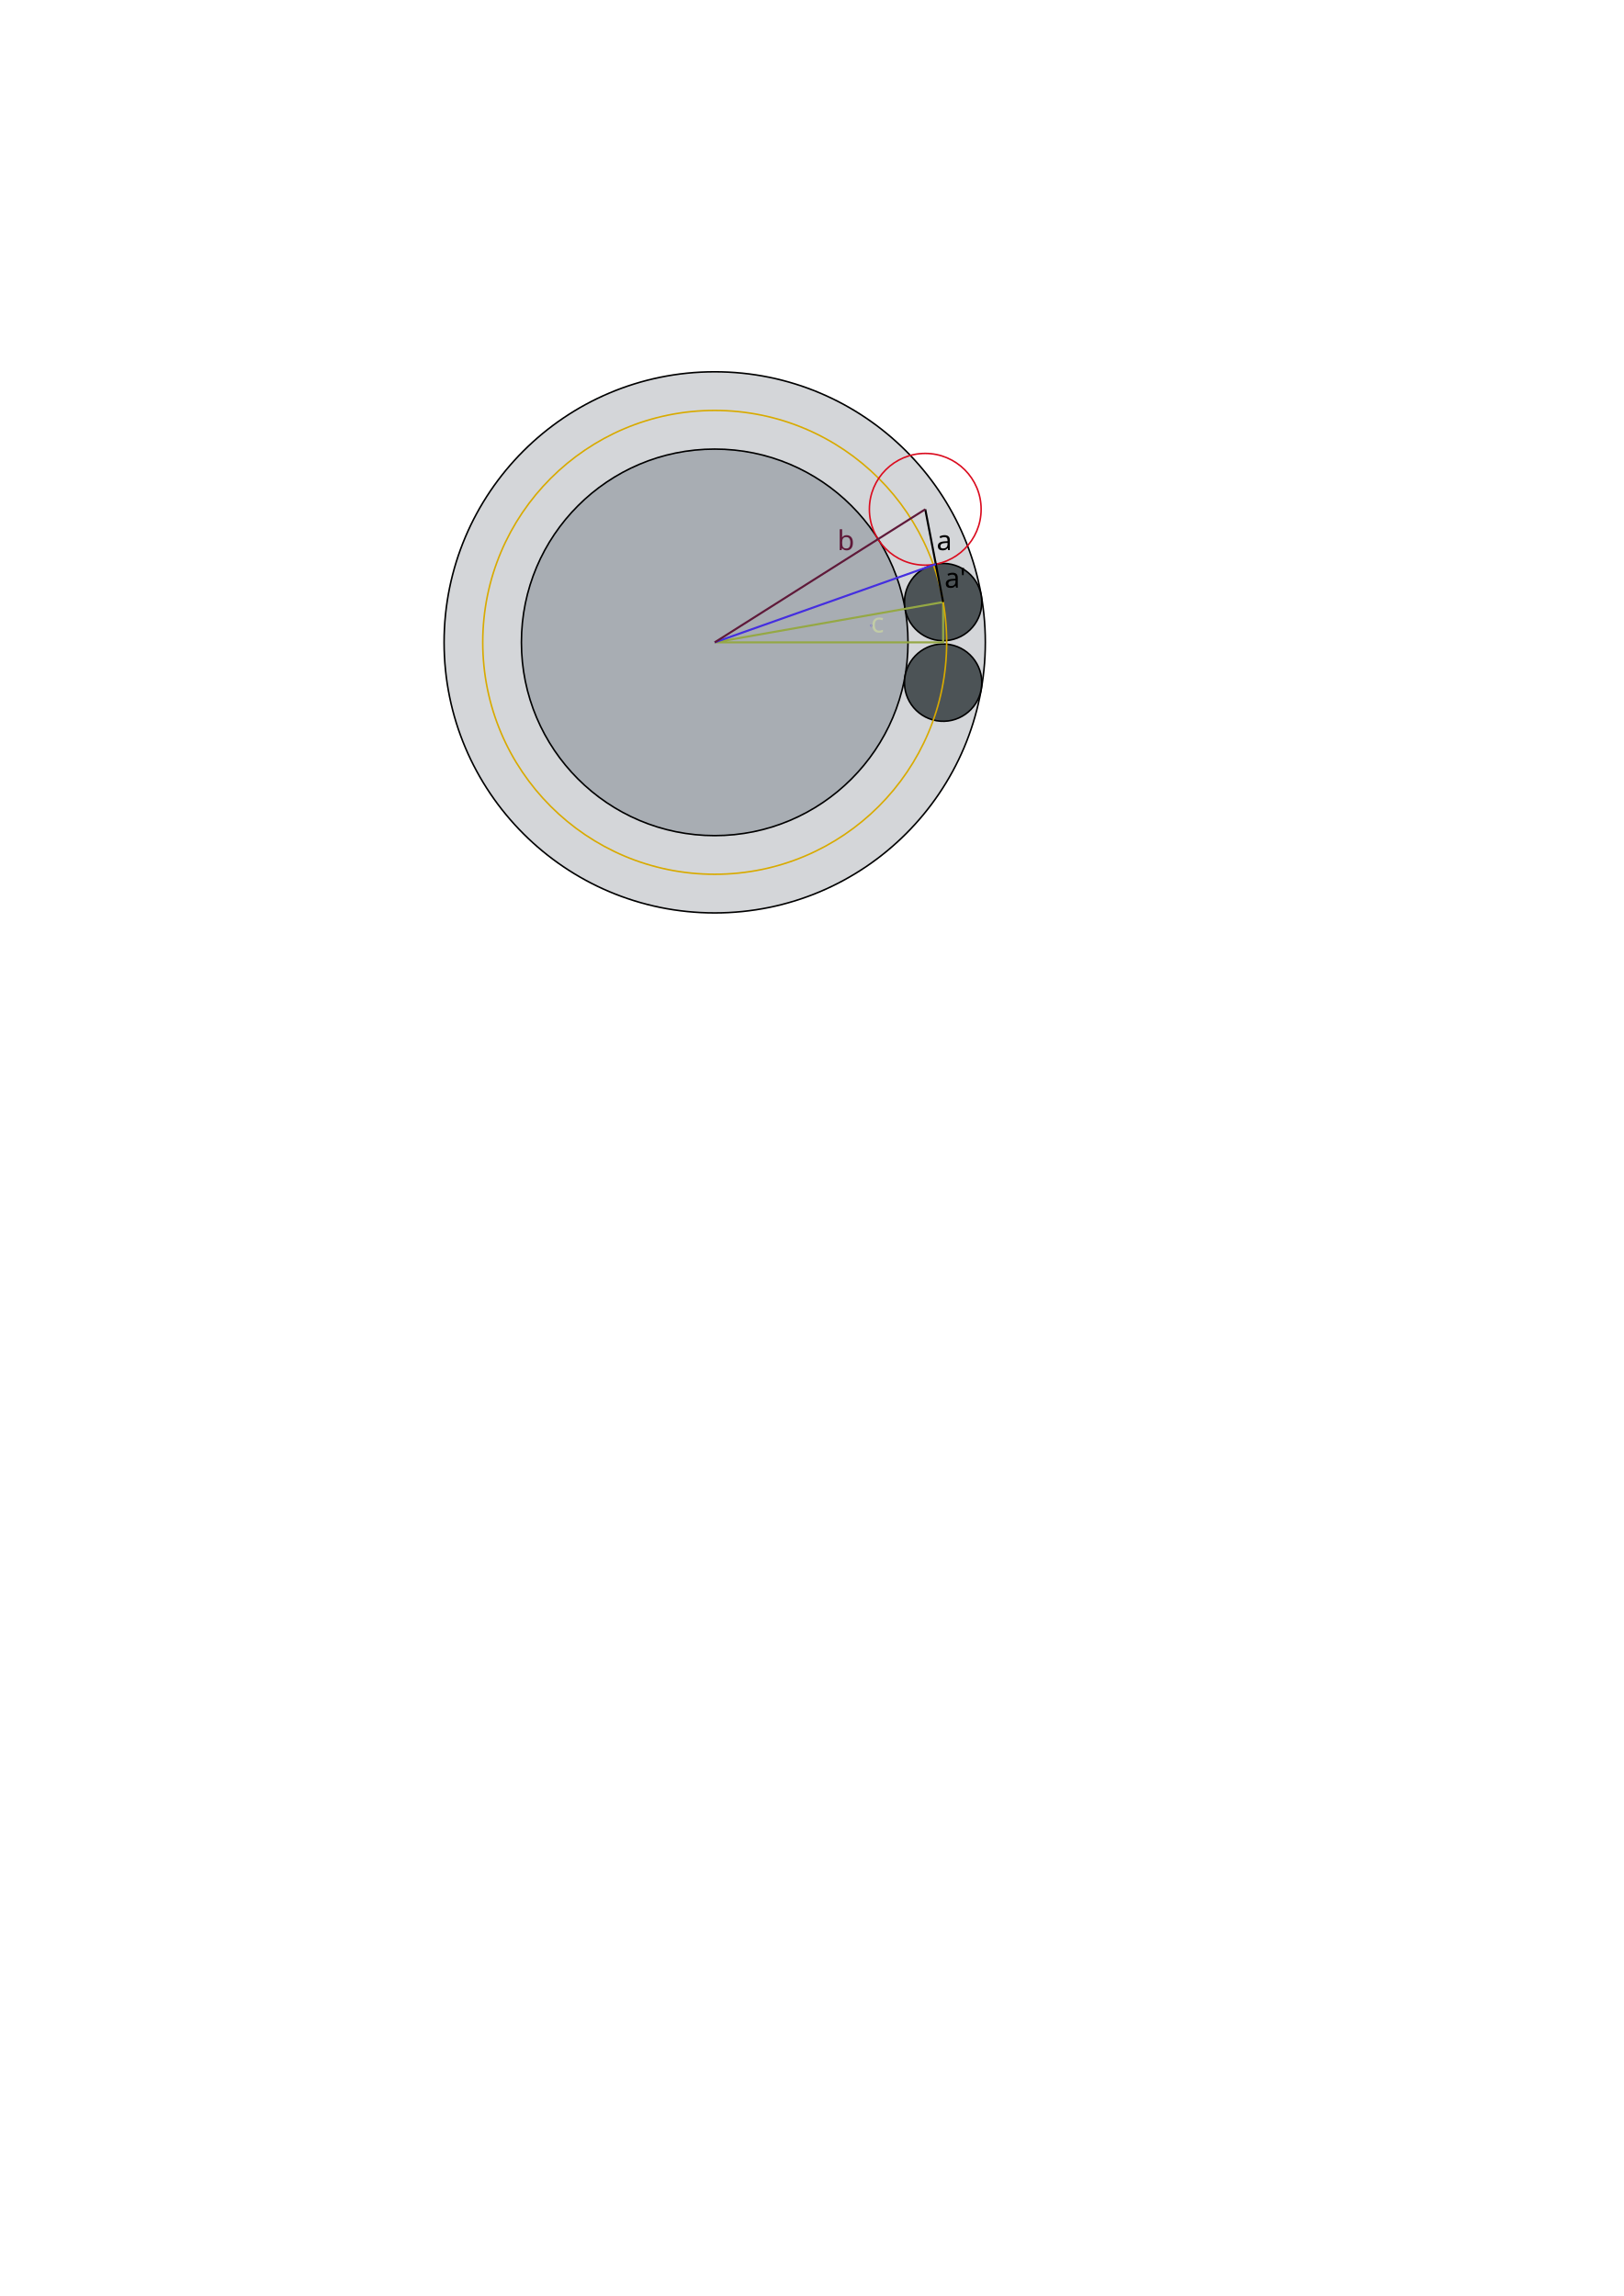
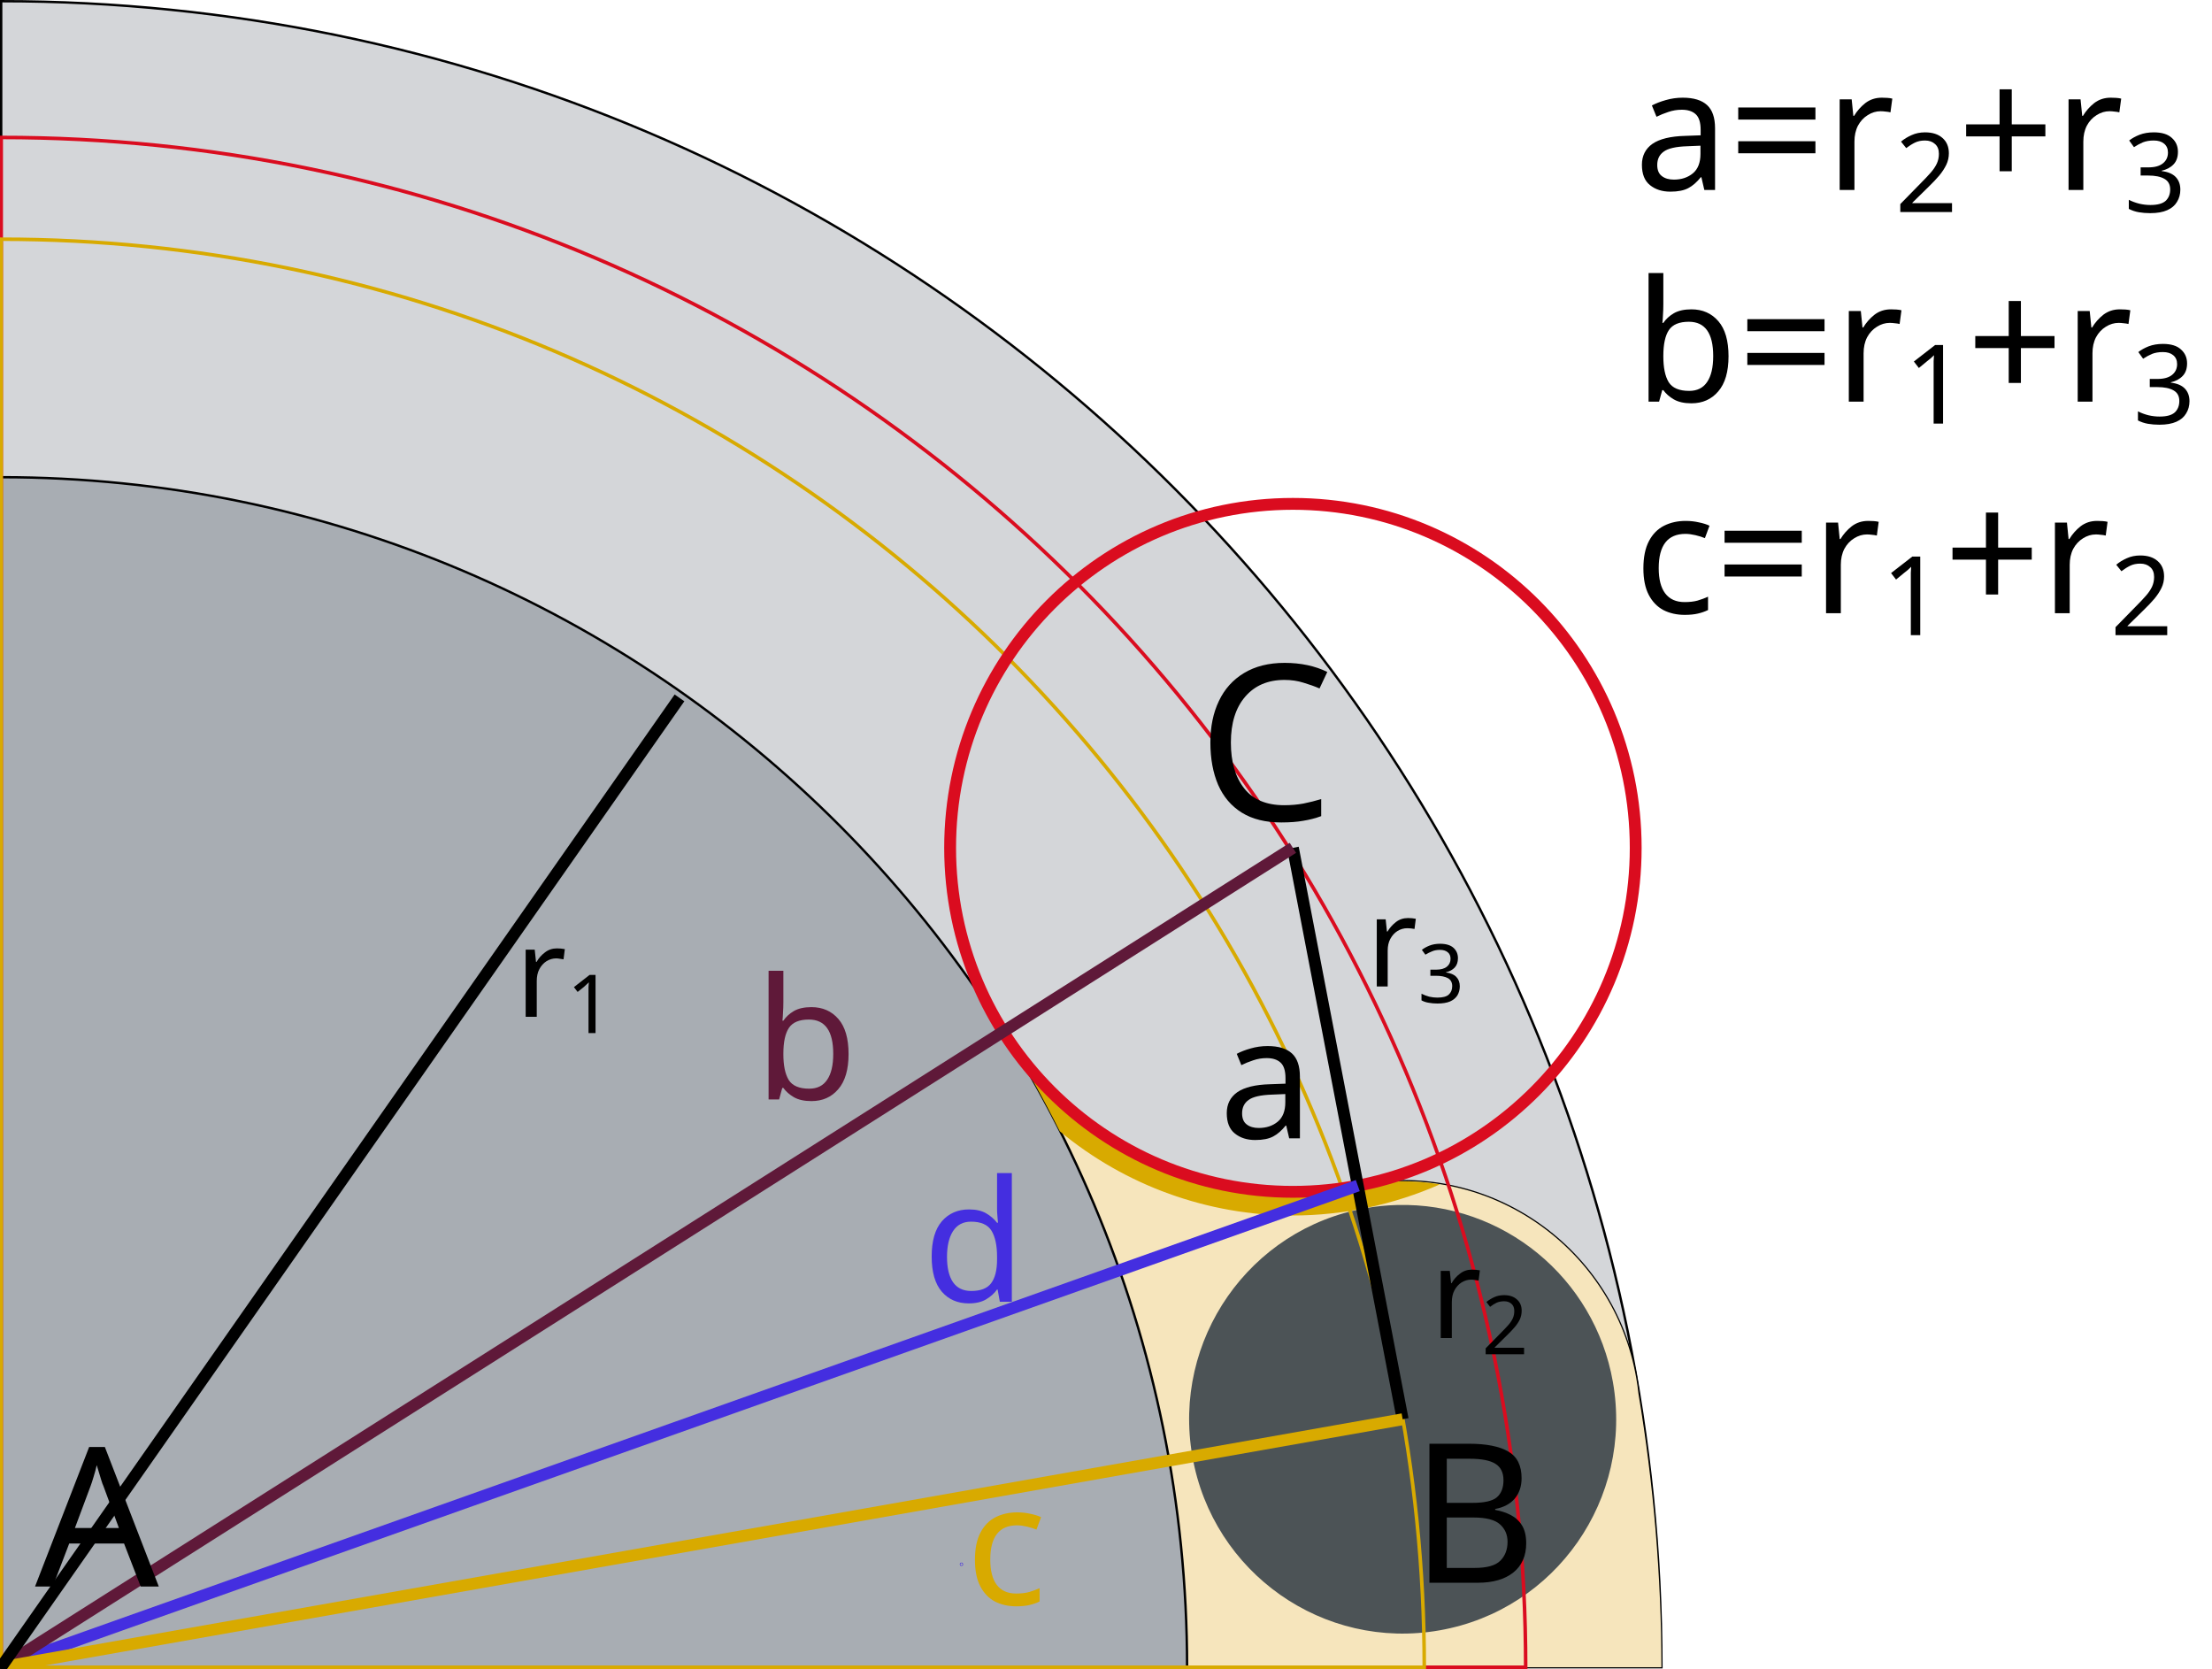
- <svg xmlns="http://www.w3.org/2000/svg" width="210mm" height="297mm" viewBox="0 0 210 297" version="1.1" id="svg5">
+ <svg xmlns="http://www.w3.org/2000/svg" width="186.825mm" height="140.921mm" viewBox="0 0 186.825 140.921" version="1.1" id="svg5">
  <defs id="defs2" />
-   <g id="layer1">
-     <circle style="fill:#d4d6d9;stroke:#000000;stroke-width:0.2;stroke-dasharray:none;stop-color:#000000" id="path905" cx="92.436" cy="83.092" r="35" />
-     <circle style="fill:#a8adb3;stroke:#000000;stroke-width:0.2;stroke-dasharray:none;stop-color:#000000" id="path234" cx="92.436" cy="83.092" r="25" />
-     <circle style="fill:#4c5356;stroke:#000000;stroke-width:0.2;stroke-dasharray:none;stop-color:#000000" id="path845" cx="135.46" cy="65.778" r="5" transform="rotate(10)" />
-     <circle style="fill:#4c5356;stroke:#000000;stroke-width:0.2;stroke-dasharray:none;stop-color:#000000" id="circle903" cx="106.603" cy="97.881" r="5" transform="rotate(-10)" />
-     <path style="fill:none;stroke:#95a844;stroke-width:0.265px;stroke-linecap:butt;stroke-linejoin:miter;stroke-opacity:1" d="m 92.436,83.092 29.544,-5.209 v 5.209 H 92.436 v 0" id="path2784" />
-     <circle style="fill:none;stroke:#d8aa00;stroke-width:0.2;stroke-dasharray:none;stop-color:#000000" id="path2838" cx="92.436" cy="83.092" r="30" />
-     <circle style="fill:none;stroke:#da0c1f;stroke-width:0.2;stroke-dasharray:none;stop-color:#000000" id="path10984" cx="119.667" cy="65.879" r="7.226" />
-     <path style="fill:none;stroke:#000000;stroke-width:0.265px;stroke-linecap:butt;stroke-linejoin:miter;stroke-opacity:1" d="m 119.667,65.879 2.314,12.004" id="path11714" />
-     <path style="fill:none;stroke:#442ee0;stroke-width:0.265px;stroke-linecap:butt;stroke-linejoin:miter;stroke-opacity:1" d="M 121.034,72.974 92.436,83.092" id="path19771" />
-     <circle id="path27148" style="fill:#95a844;stroke:#442ee0;stroke-width:0.265" cx="112.679" cy="80.929" r="0.003" />
-     <text xml:space="preserve" style="font-size:3.556px;line-height:1.25;font-family:'VWAG TheSans';-inkscape-font-specification:'VWAG TheSans';stroke-width:0.265;fill:#c2cca6" x="112.628" y="81.812" id="text27152">
-       <tspan id="tspan27150" style="stroke-width:0.265;fill:#c2cca6" x="112.628" y="81.812">c</tspan>
+   <g id="layer1" transform="translate(-22.27618,4.853278)">
+     <path id="path18284" style="fill:#f6e5bc;stroke:none;stroke-width:0.265px;stroke-linecap:butt;stroke-linejoin:miter;stroke-opacity:1" d="M 107.356 82.749 A 100.161 100.493 0 0 1 121.008 118.466 L 121.016 118.487 L 121.021 118.54 A 100.161 100.493 0 0 1 122.537 135.937 L 162.601 135.937 A 140.225 140.691 0 0 0 160.658 112.829 A 20.032 20.099 8.7799472e-05 0 0 160.472 111.507 A 20.032 20.099 8.7799472e-05 0 0 137.266 95.204 A 20.032 20.099 8.7799472e-05 0 0 136.955 95.271 L 136.954 95.266 L 136.921 95.252 A 28.952 29.048 0 0 1 131.475 95.791 A 28.952 29.048 0 0 1 107.356 82.749 z M 140.305 96.999 A 17.99 18.01 35 0 1 158.469 111.861 A 17.99 18.01 35 0 1 143.86 132.725 A 17.99 18.01 35 0 1 123.02 118.132 A 17.99 18.01 35 0 1 137.629 97.269 A 17.99 18.01 35 0 1 140.305 96.999 z " />
+     <path id="path905" style="fill:#d4d6d9;stroke:#000000;stroke-width:0.2;stroke-dasharray:none;stop-color:#000000" d="M 22.376,-4.753 V 119.984 c 0,8.838 7.092,15.953 15.901,15.953 H 162.601 A 140.225,140.691 0 0 0 22.376,-4.753 Z" />
+     <g id="g18541">
+       <ellipse style="fill:#4c5356;stroke:#000000;stroke-width:0.2;stroke-dasharray:none;stop-color:#000000" id="circle903" cx="118.715" cy="137.757" transform="matrix(0.984709,-0.1742072,0.1730908,0.9849059,0,0)" rx="20.034" ry="20.097" />
+       <path id="path18411" style="fill:#f6e5bc;stroke:none;stroke-width:0.265px;stroke-linecap:butt;stroke-linejoin:miter;stroke-opacity:1" d="M 107.356 82.749 A 100.161 100.493 0 0 1 121.008 118.466 L 121.016 118.487 L 121.021 118.54 A 100.161 100.493 0 0 1 122.537 135.937 L 162.601 135.937 A 140.225 140.691 0 0 0 160.658 112.829 A 20.032 20.099 8.7799472e-05 0 0 160.472 111.507 A 20.032 20.099 8.7799472e-05 0 0 137.266 95.204 A 20.032 20.099 8.7799472e-05 0 0 136.955 95.271 L 136.954 95.266 L 136.921 95.252 A 28.952 29.048 0 0 1 131.475 95.791 A 28.952 29.048 0 0 1 107.356 82.749 z M 140.294 96.904 A 18.099 18.032 89.004 0 1 158.502 111.855 A 18.099 18.032 89.004 0 1 143.877 132.82 A 18.099 18.032 89.004 0 1 122.986 118.139 A 18.099 18.032 89.004 0 1 137.612 97.173 A 18.099 18.032 89.004 0 1 140.294 96.904 z " />
+     </g>
+     <path id="path234" style="fill:#a8adb3;stroke:#000000;stroke-width:0.2;stroke-dasharray:none;stop-color:#000000" d="M 22.376,35.444 V 135.937 H 122.537 A 100.161,100.493 0 0 0 22.376,35.444 Z" />
+     <path id="path18196" style="fill:none;stroke:#da0c1f;stroke-width:0.3;stroke-dasharray:none;stop-color:#000000" d="M 22.378,6.754 V 135.937 H 151.134 A 128.757,129.185 0 0 0 22.378,6.754 Z" />
+     <path id="path2838" style="fill:none;stroke:#d8aa00;stroke-width:0.3;stroke-dasharray:none;stop-color:#000000" d="M 22.378,15.346 V 135.937 H 142.57 A 120.193,120.592 0 0 0 22.378,15.346 Z" />
+     <path id="ellipse18406" style="fill:#d8aa00;stroke:none;stroke-width:1;stroke-dasharray:none;stop-color:#000000" d="M 107.356 82.749 A 100.161 100.493 0 0 1 111.782 90.678 A 30.952 31.048 0 0 0 131.475 97.792 A 30.952 31.048 0 0 0 143.892 95.16 A 20.032 20.099 8.7799472e-05 0 0 137.266 95.204 A 20.032 20.099 8.7799472e-05 0 0 136.955 95.271 L 136.954 95.266 L 136.921 95.252 A 28.952 29.048 0 0 1 131.475 95.791 A 28.952 29.048 0 0 1 107.356 82.749 z " />
+     <ellipse style="fill:none;stroke:#da0c1f;stroke-width:1;stroke-dasharray:none;stop-color:#000000" id="path10984" cx="131.475" cy="66.744" rx="28.952" ry="29.048" />
+     <path style="fill:none;stroke:#000000;stroke-width:1;stroke-linecap:butt;stroke-linejoin:miter;stroke-opacity:1;stroke-dasharray:none" d="m 131.475,66.744 9.27,48.253" id="path11714" />
+     <path style="fill:none;stroke:#442ee0;stroke-width:1;stroke-linecap:butt;stroke-linejoin:miter;stroke-opacity:1;stroke-dasharray:none" d="M 136.954,95.266 22.377,135.938" id="path19771" />
+     <ellipse id="path27148" style="fill:#95a844;stroke:#442ee0;stroke-width:0.265" cx="103.481" cy="127.244" rx="0.013" ry="0.013" />
+     <text xml:space="preserve" style="font-size:14.271px;line-height:1.25;font-family:'VWAG TheSans';-inkscape-font-specification:'VWAG TheSans';fill:#d8aa00;stroke-width:0.265" x="104.012" y="130.434" id="text27152" transform="scale(0.9983441,1.001659)">
+       <tspan id="tspan27150" style="fill:#d8aa00;stroke-width:0.265" x="104.012" y="130.434">c</tspan>
    </text>
-     <text xml:space="preserve" style="font-size:3.556px;line-height:1.25;font-family:'VWAG TheSans';-inkscape-font-specification:'VWAG TheSans';fill:#000000;stroke-width:0.265" x="121.142" y="71.163" id="text27206">
-       <tspan id="tspan27204" style="fill:#000000;stroke-width:0.265" x="121.142" y="71.163">a</tspan>
+     <text xml:space="preserve" style="font-size:14.271px;line-height:1.25;font-family:'VWAG TheSans';-inkscape-font-specification:'VWAG TheSans';fill:#000000;stroke-width:0.265" x="160.562" y="11.174" id="text27206" transform="scale(0.9983441,1.001659)">
+       <tspan id="tspan27204" style="fill:#000000;stroke-width:0.265" x="160.562" y="11.174">a=r<tspan style="font-size:65%;baseline-shift:sub" id="tspan18270">2</tspan>+r<tspan style="font-size:65%;baseline-shift:sub" id="tspan18268">3</tspan>
+       </tspan>
+       <tspan style="fill:#000000;stroke-width:0.265" x="160.562" y="29.013" id="tspan18272">b=r<tspan style="font-size:65%;baseline-shift:sub" id="tspan18276">1</tspan>+r<tspan style="font-size:65%;baseline-shift:sub" id="tspan18274">3</tspan>
+       </tspan>
+       <tspan style="fill:#000000;stroke-width:0.265" x="160.562" y="46.851" id="tspan18278">c=r<tspan style="font-size:65%;baseline-shift:sub" id="tspan18282">1</tspan>+r<tspan style="font-size:65%;baseline-shift:sub" id="tspan18280">2</tspan>
+       </tspan>
    </text>
-     <text xml:space="preserve" style="font-size:3.556px;line-height:1.25;font-family:'VWAG TheSans';-inkscape-font-specification:'VWAG TheSans';fill:#000000;stroke-width:0.265" x="122.167" y="76.025" id="text27210">
-       <tspan id="tspan27208" style="fill:#000000;stroke-width:0.265" x="122.167" y="76.025">a'</tspan>
+     <text xml:space="preserve" style="font-size:14.271px;line-height:1.25;font-family:'VWAG TheSans';-inkscape-font-specification:'VWAG TheSans';fill:#5f1939;stroke-width:0.265" x="86.116" y="87.84" id="text27940" transform="scale(0.9983441,1.001659)">
+       <tspan id="tspan27938" style="fill:#5f1939;stroke-width:0.265" x="86.116" y="87.84">b</tspan>
    </text>
-     <text xml:space="preserve" style="font-size:3.556px;line-height:1.25;font-family:'VWAG TheSans';-inkscape-font-specification:'VWAG TheSans';fill:#5f1939;stroke-width:0.265" x="108.31" y="71.163" id="text27940">
-       <tspan id="tspan27938" style="fill:#5f1939;stroke-width:0.265" x="108.31" y="71.163">b</tspan>
+     <path style="fill:none;stroke:#5f1939;stroke-width:1;stroke-linecap:butt;stroke-linejoin:miter;stroke-opacity:1;stroke-dasharray:none" d="M 131.475,66.744 22.377,135.938" id="path27942" />
+     <path style="fill:none;stroke:#d8aa00;stroke-width:1;stroke-linecap:butt;stroke-linejoin:miter;stroke-opacity:1;stroke-dasharray:none" d="M 22.377,135.938 140.744,114.997" id="path17399" />
+     <text xml:space="preserve" style="font-size:10.566px;line-height:1.25;font-family:'VWAG TheSans';-inkscape-font-specification:'VWAG TheSans';stroke-width:0.265" x="65.893" y="80.875" id="text17403" transform="scale(0.9983441,1.001659)">
+       <tspan id="tspan17401" x="65.893" y="80.875" style="stroke-width:0.265">r<tspan style="font-size:6.868px;baseline-shift:sub;stroke-width:0.265" id="tspan17405">1</tspan>
+       </tspan>
    </text>
-     <path style="fill:none;stroke:#5f1939;stroke-width:0.265px;stroke-linecap:butt;stroke-linejoin:miter;stroke-opacity:1" d="M 119.667,65.879 92.436,83.092" id="path27942" />
+     <text xml:space="preserve" style="font-size:10.566px;line-height:1.25;font-family:'VWAG TheSans';-inkscape-font-specification:'VWAG TheSans';stroke-width:0.265" x="143.308" y="107.955" id="text17411" transform="scale(0.9983441,1.001659)">
+       <tspan id="tspan17409" x="143.308" y="107.955" style="stroke-width:0.265">r<tspan style="font-size:6.868px;baseline-shift:sub;stroke-width:0.265" id="tspan17413">2</tspan>
+       </tspan>
+     </text>
+     <text xml:space="preserve" style="font-style:normal;font-variant:normal;font-weight:normal;font-stretch:normal;font-size:14.271px;line-height:1.25;font-family:'VWAG TheSans';-inkscape-font-specification:'VWAG TheSans';font-variant-ligatures:normal;font-variant-position:normal;font-variant-caps:normal;font-variant-numeric:normal;font-variant-alternates:normal;font-variant-east-asian:normal;font-feature-settings:normal;font-variation-settings:normal;text-indent:0;text-align:start;text-decoration-line:none;text-decoration-style:solid;text-decoration-color:#000000;letter-spacing:normal;word-spacing:normal;text-transform:none;writing-mode:lr-tb;direction:ltr;text-orientation:mixed;dominant-baseline:auto;baseline-shift:baseline;white-space:normal;opacity:1;vector-effect:none;fill:#442ee0;fill-opacity:1;stroke-width:0.265;stroke-linecap:butt;stroke-linejoin:miter;stroke-miterlimit:4;stroke-dasharray:none;stroke-dashoffset:0;stroke-opacity:1;-inkscape-stroke:none;stop-color:#000000;stop-opacity:1" x="100.351" y="104.896" id="text17421" transform="scale(0.9983441,1.001659)">
+       <tspan id="tspan17419" x="100.351" y="104.896" style="font-style:normal;font-variant:normal;font-weight:normal;font-stretch:normal;font-size:14.271px;line-height:1.25;font-family:'VWAG TheSans';-inkscape-font-specification:'VWAG TheSans';font-variant-ligatures:normal;font-variant-position:normal;font-variant-caps:normal;font-variant-numeric:normal;font-variant-alternates:normal;font-variant-east-asian:normal;font-feature-settings:normal;font-variation-settings:normal;text-indent:0;text-align:start;text-decoration-line:none;text-decoration-style:solid;text-decoration-color:#000000;letter-spacing:normal;word-spacing:normal;text-transform:none;writing-mode:lr-tb;direction:ltr;text-orientation:mixed;dominant-baseline:auto;baseline-shift:baseline;white-space:normal;vector-effect:none;fill:#442ee0;fill-opacity:1;stroke-width:0.265;stroke-linecap:butt;stroke-linejoin:miter;stroke-miterlimit:4;stroke-dasharray:none;stroke-dashoffset:0;stroke-opacity:1;-inkscape-stroke:none;stop-color:#000000;stop-opacity:1">d</tspan>
+     </text>
+     <text xml:space="preserve" style="font-size:14.271px;line-height:1.25;font-family:'VWAG TheSans';-inkscape-font-specification:'VWAG TheSans';fill:#000000;stroke-width:0.265" x="125.44" y="91.124" id="text17447" transform="scale(0.9983441,1.001659)">
+       <tspan id="tspan17445" style="fill:#000000;stroke-width:0.265" x="125.44" y="91.124">a</tspan>
+     </text>
+     <text xml:space="preserve" style="font-size:16.413px;line-height:1.25;font-family:'VWAG TheSans';-inkscape-font-specification:'VWAG TheSans';stroke-width:0.265" x="25.276" y="128.909" id="text17743" transform="scale(0.9983441,1.001659)">
+       <tspan id="tspan17741" x="25.276" y="128.909" style="stroke-width:0.265">A</tspan>
+     </text>
+     <text xml:space="preserve" style="font-size:16.413px;line-height:1.25;font-family:'VWAG TheSans';-inkscape-font-specification:'VWAG TheSans';stroke-width:0.265" x="141.65" y="128.59" id="text17747" transform="scale(0.9983441,1.001659)">
+       <tspan id="tspan17745" x="141.65" y="128.59" style="stroke-width:0.265">B</tspan>
+     </text>
+     <text xml:space="preserve" style="font-size:18.32px;line-height:1.25;font-family:'VWAG TheSans';-inkscape-font-specification:'VWAG TheSans';stroke-width:0.265" x="123.587" y="64.308" id="text17751" transform="scale(0.9983441,1.001659)">
+       <tspan id="tspan17749" x="123.587" y="64.308" style="stroke-width:0.265">C</tspan>
+     </text>
+     <path style="fill:#000000;stroke:#000000;stroke-width:1;stroke-linecap:butt;stroke-linejoin:miter;stroke-opacity:1;font-variation-settings:normal;opacity:1;vector-effect:none;fill-opacity:1;stroke-miterlimit:4;stroke-dasharray:none;stroke-dashoffset:0;-inkscape-stroke:none;stop-color:#000000;stop-opacity:1" d="M 22.276,136.068 79.666,54.08" id="path18239" />
+     <text xml:space="preserve" style="font-size:10.583px;line-height:1.25;font-family:'VWAG TheSans';-inkscape-font-specification:'VWAG TheSans';stroke-width:0.265" x="137.653" y="78.455" id="text18262">
+       <tspan id="tspan18260" x="137.653" y="78.455" style="stroke-width:0.265">r<tspan style="font-size:65%;baseline-shift:sub" id="tspan18266">3</tspan>
+       </tspan>
+     </text>
  </g>
</svg>
